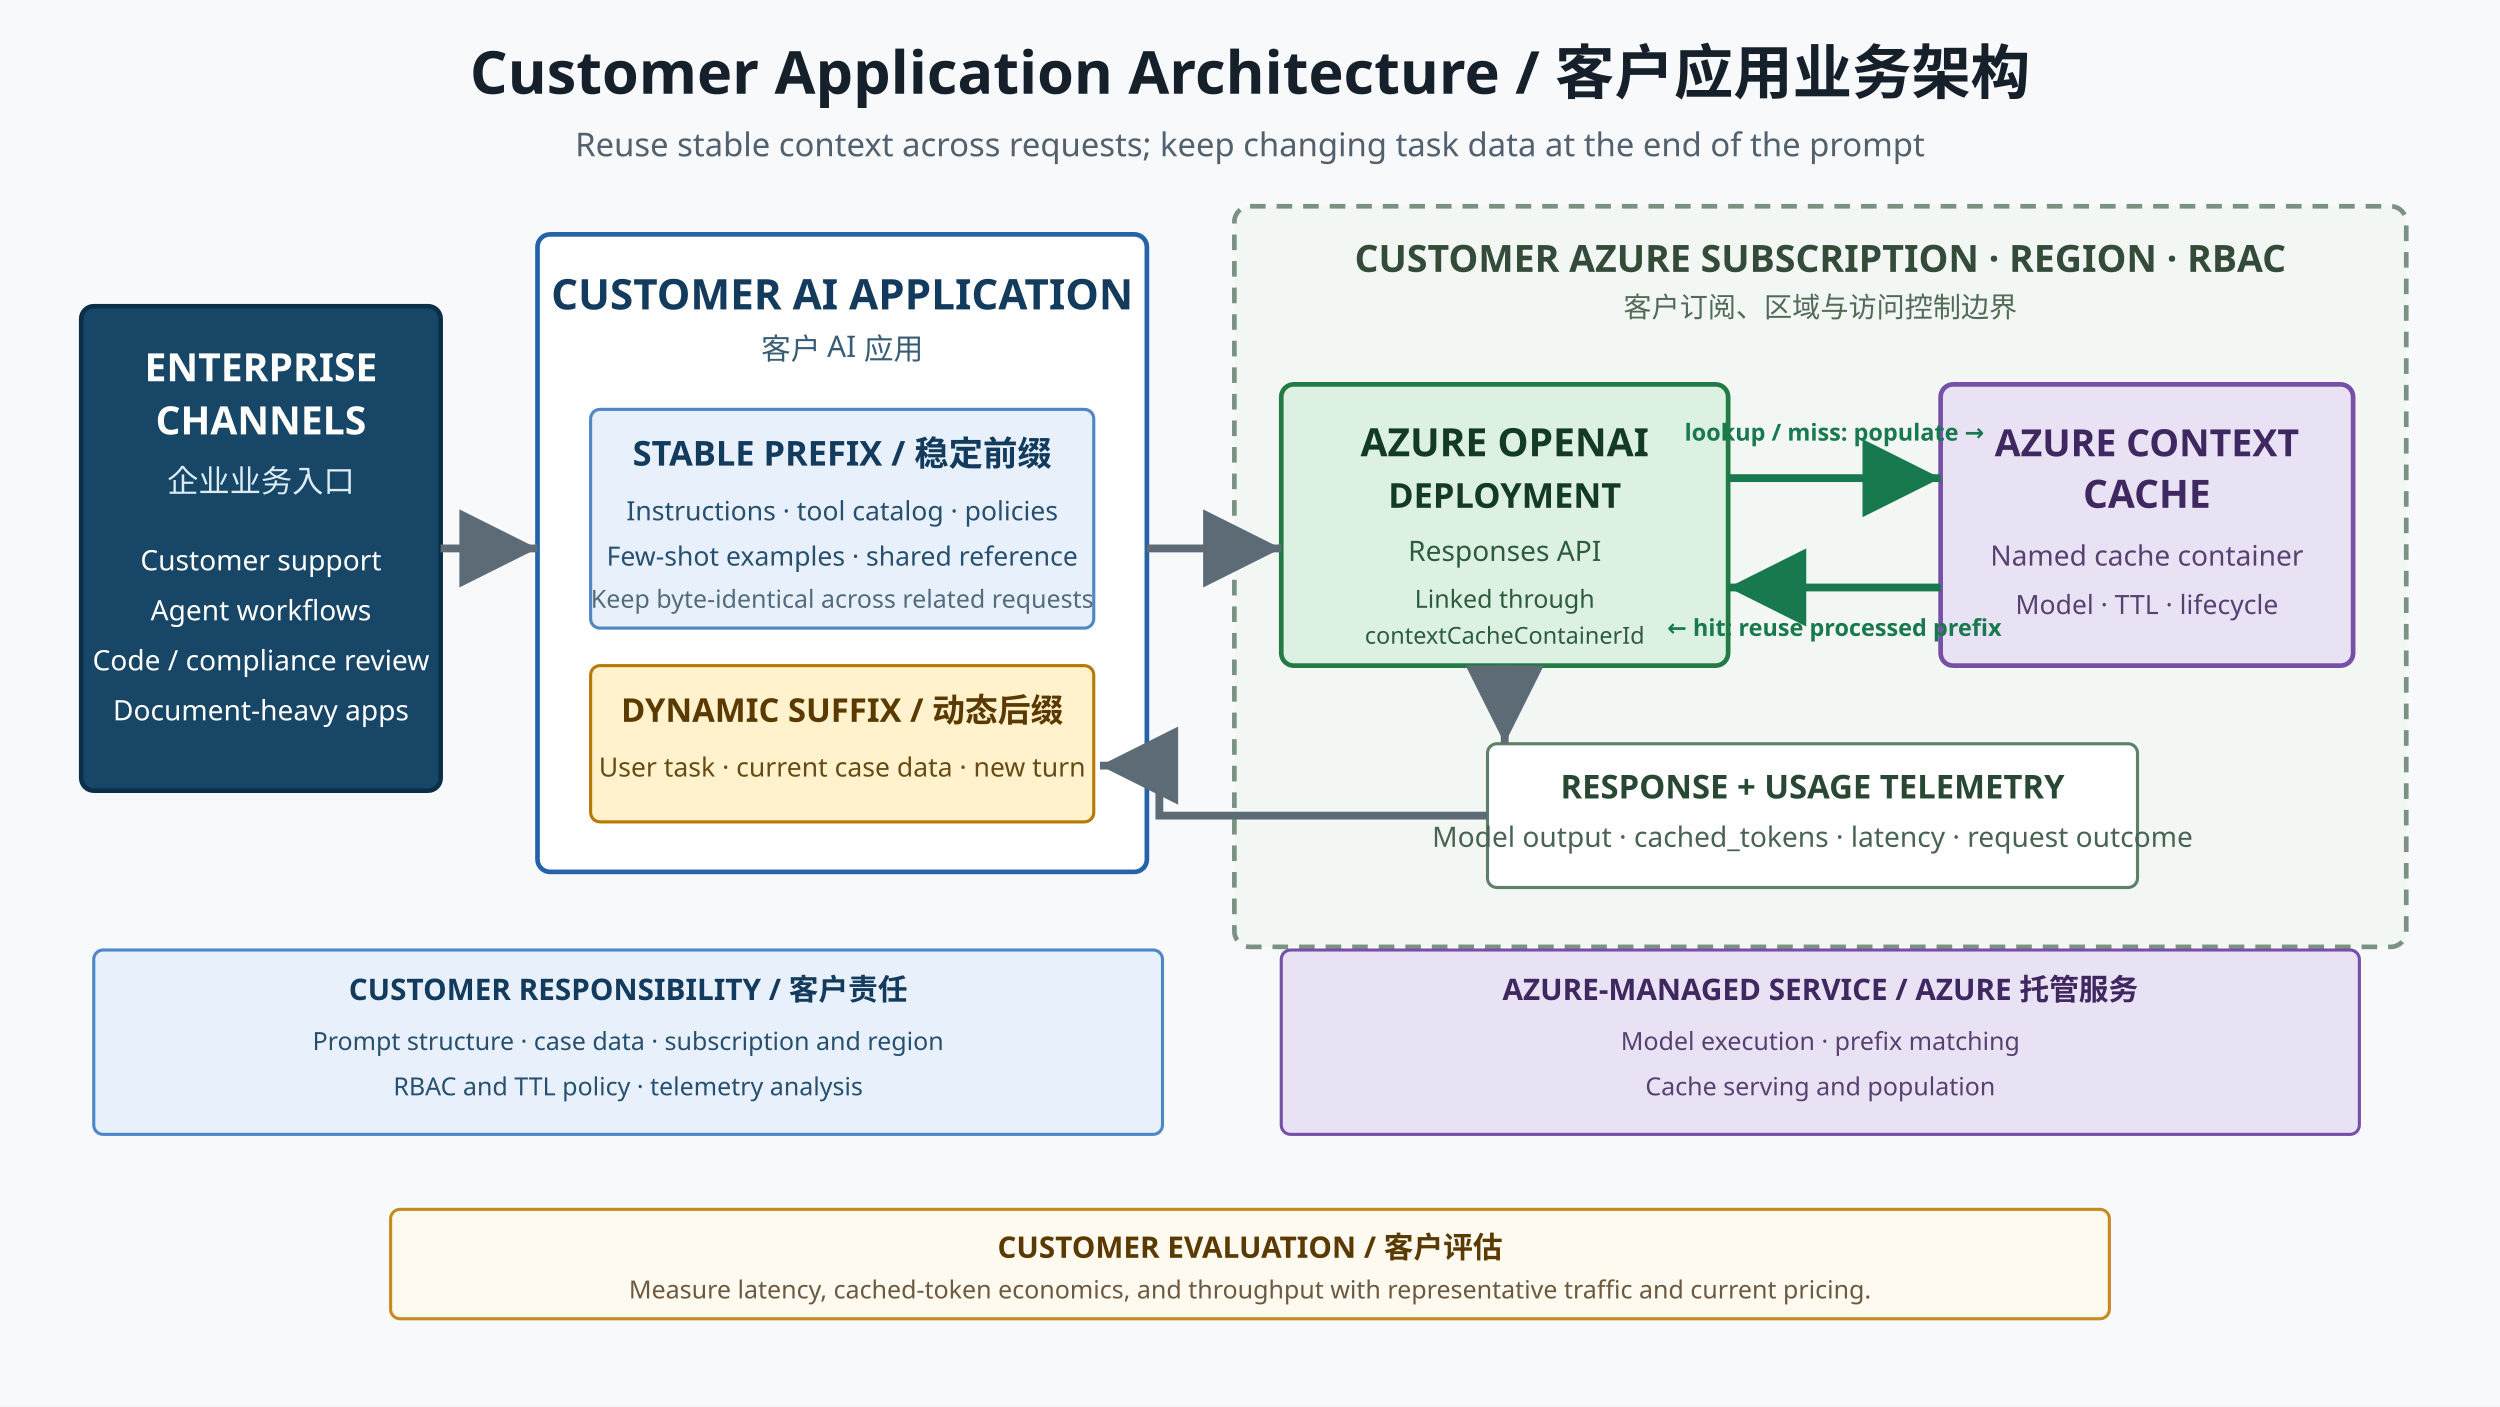
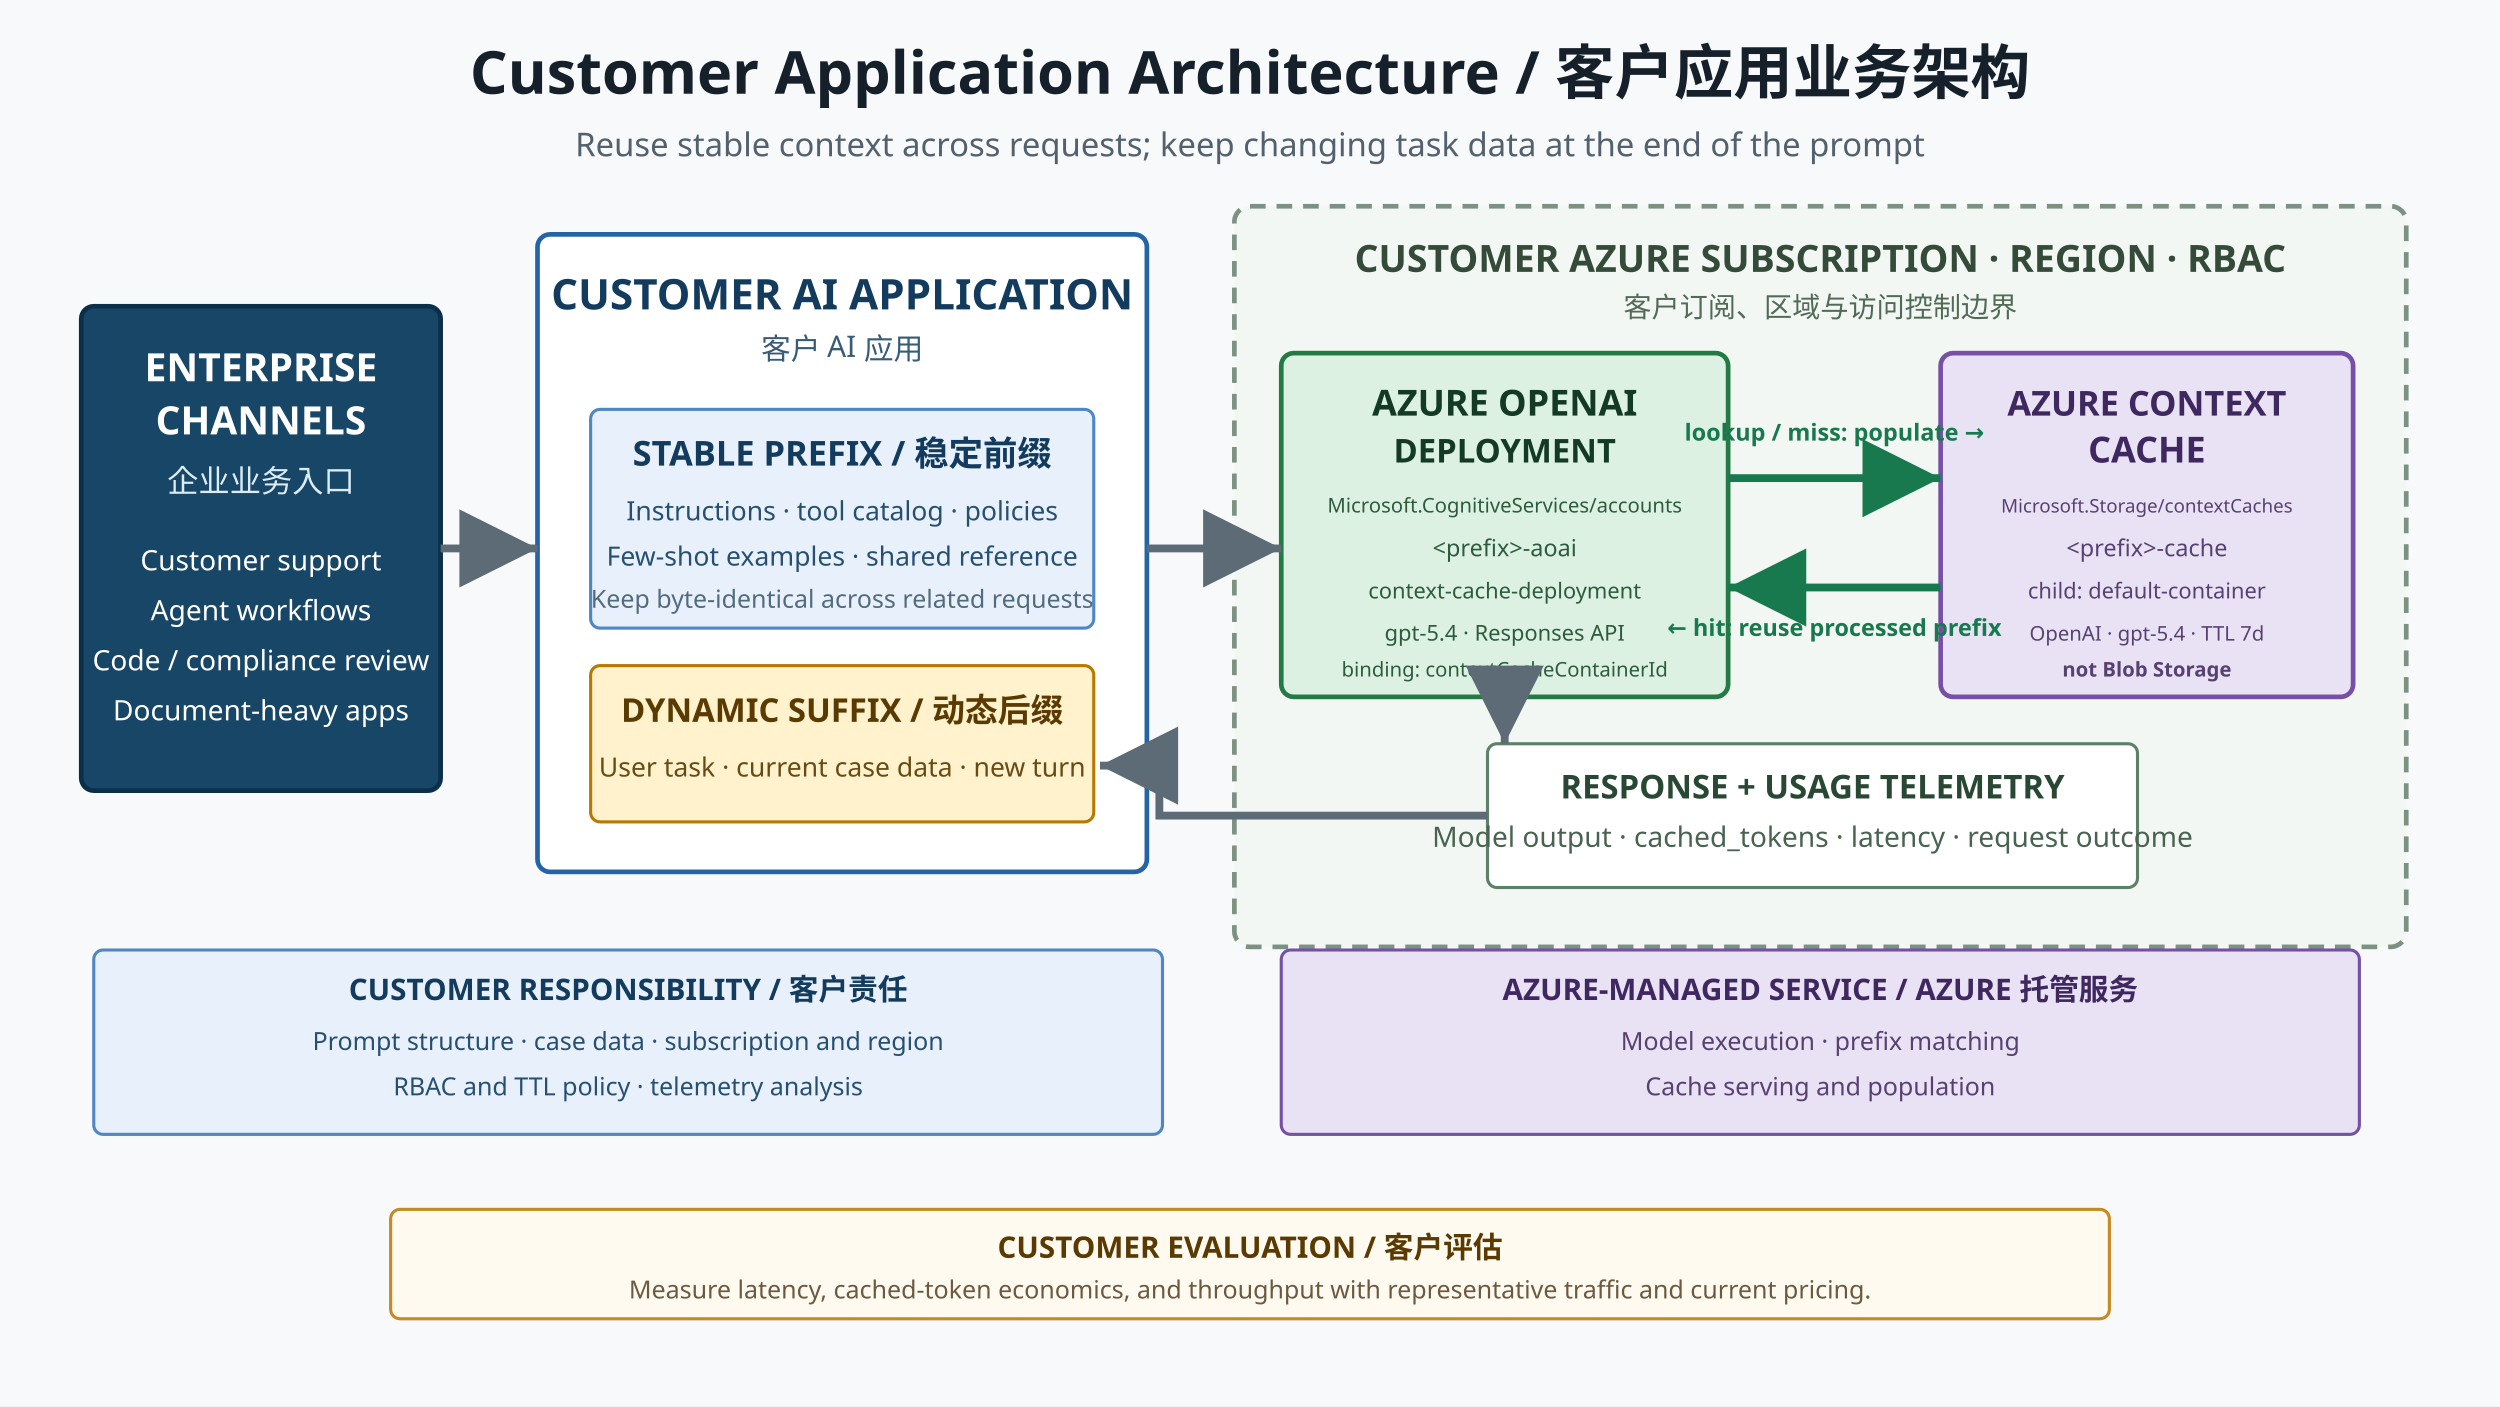
<svg xmlns="http://www.w3.org/2000/svg" width="1600" height="900" viewBox="0 0 1600 900" role="img" aria-labelledby="title desc">
  <defs>
    <marker id="arrow" markerWidth="12" markerHeight="12" refX="10" refY="5" orient="auto">
      <path d="M0 0 L10 5 L0 10 Z" fill="#5d6b76" />
    </marker>
    <marker id="arrowGreen" markerWidth="12" markerHeight="12" refX="10" refY="5" orient="auto">
      <path d="M0 0 L10 5 L0 10 Z" fill="#18794e" />
    </marker>
  </defs>
  <rect width="1600" height="900" fill="#f7f9fb" />
  <text x="800" y="60" text-anchor="middle" font-family="Segoe UI, Microsoft YaHei, sans-serif" font-size="38" font-weight="700" fill="#16202a">Customer Application Architecture / 客户应用业务架构</text>
  <text x="800" y="100" text-anchor="middle" font-family="Segoe UI, Microsoft YaHei, sans-serif" font-size="21" fill="#52616d">Reuse stable context across requests; keep changing task data at the end of the prompt</text>
  <rect x="52" y="196" width="230" height="310" rx="8" fill="#174666" stroke="#0b2f49" stroke-width="3" />
  <text x="167" y="244" text-anchor="middle" font-family="Segoe UI, Microsoft YaHei, sans-serif" font-size="25" font-weight="700" fill="#ffffff">ENTERPRISE</text>
  <text x="167" y="278" text-anchor="middle" font-family="Segoe UI, Microsoft YaHei, sans-serif" font-size="25" font-weight="700" fill="#ffffff">CHANNELS</text>
  <text x="167" y="315" text-anchor="middle" font-family="Segoe UI, Microsoft YaHei, sans-serif" font-size="20" fill="#dcecf5">企业业务入口</text>
  <text x="167" y="365" text-anchor="middle" font-family="Segoe UI, Microsoft YaHei, sans-serif" font-size="18" fill="#ffffff">Customer support</text>
  <text x="167" y="397" text-anchor="middle" font-family="Segoe UI, Microsoft YaHei, sans-serif" font-size="18" fill="#ffffff">Agent workflows</text>
  <text x="167" y="429" text-anchor="middle" font-family="Segoe UI, Microsoft YaHei, sans-serif" font-size="18" fill="#ffffff">Code / compliance review</text>
  <text x="167" y="461" text-anchor="middle" font-family="Segoe UI, Microsoft YaHei, sans-serif" font-size="18" fill="#ffffff">Document-heavy apps</text>
  <rect x="344" y="150" width="390" height="408" rx="8" fill="#ffffff" stroke="#2463a7" stroke-width="3" />
  <text x="539" y="198" text-anchor="middle" font-family="Segoe UI, Microsoft YaHei, sans-serif" font-size="27" font-weight="700" fill="#123b5d">CUSTOMER AI APPLICATION</text>
  <text x="539" y="230" text-anchor="middle" font-family="Segoe UI, Microsoft YaHei, sans-serif" font-size="19" fill="#395c76">客户 AI 应用</text>
  <rect x="378" y="262" width="322" height="140" rx="6" fill="#e8f1fb" stroke="#4f86c6" stroke-width="2" />
  <text x="539" y="298" text-anchor="middle" font-family="Segoe UI, Microsoft YaHei, sans-serif" font-size="22" font-weight="700" fill="#123b5d">STABLE PREFIX / 稳定前缀</text>
  <text x="539" y="333" text-anchor="middle" font-family="Segoe UI, Microsoft YaHei, sans-serif" font-size="17" fill="#274f70">Instructions · tool catalog · policies</text>
  <text x="539" y="362" text-anchor="middle" font-family="Segoe UI, Microsoft YaHei, sans-serif" font-size="17" fill="#274f70">Few-shot examples · shared reference</text>
  <text x="539" y="389" text-anchor="middle" font-family="Segoe UI, Microsoft YaHei, sans-serif" font-size="16" fill="#526b7e">Keep byte-identical across related requests</text>
  <rect x="378" y="426" width="322" height="100" rx="6" fill="#fff2cc" stroke="#b77900" stroke-width="2" />
  <text x="539" y="462" text-anchor="middle" font-family="Segoe UI, Microsoft YaHei, sans-serif" font-size="21" font-weight="700" fill="#5a3a00">DYNAMIC SUFFIX / 动态后缀</text>
  <text x="539" y="497" text-anchor="middle" font-family="Segoe UI, Microsoft YaHei, sans-serif" font-size="17" fill="#684b14">User task · current case data · new turn</text>
  <rect x="790" y="132" width="750" height="474" rx="10" fill="#f3f7f4" stroke="#7b9182" stroke-width="3" stroke-dasharray="10 7" />
  <text x="1165" y="174" text-anchor="middle" font-family="Segoe UI, Microsoft YaHei, sans-serif" font-size="24" font-weight="700" fill="#344b3a">CUSTOMER AZURE SUBSCRIPTION · REGION · RBAC</text>
  <text x="1165" y="203" text-anchor="middle" font-family="Segoe UI, Microsoft YaHei, sans-serif" font-size="18" fill="#526b58">客户订阅、区域与访问控制边界</text>
-   <rect x="820" y="246" width="286" height="180" rx="8" fill="#ddf1e3" stroke="#247a45" stroke-width="3" />
-   <text x="963" y="292" text-anchor="middle" font-family="Segoe UI, Microsoft YaHei, sans-serif" font-size="25" font-weight="700" fill="#123a24">AZURE OPENAI</text>
-   <text x="963" y="325" text-anchor="middle" font-family="Segoe UI, Microsoft YaHei, sans-serif" font-size="22" font-weight="700" fill="#123a24">DEPLOYMENT</text>
-   <text x="963" y="359" text-anchor="middle" font-family="Segoe UI, Microsoft YaHei, sans-serif" font-size="18" fill="#2c5c3d">Responses API</text>
-   <text x="963" y="389" text-anchor="middle" font-family="Segoe UI, Microsoft YaHei, sans-serif" font-size="16" fill="#2c5c3d">Linked through</text>
-   <text x="963" y="412" text-anchor="middle" font-family="Segoe UI, Microsoft YaHei, sans-serif" font-size="15" fill="#2c5c3d">contextCacheContainerId</text>
-   <rect x="1242" y="246" width="264" height="180" rx="8" fill="#e9e2f5" stroke="#7650a6" stroke-width="3" />
-   <text x="1374" y="292" text-anchor="middle" font-family="Segoe UI, Microsoft YaHei, sans-serif" font-size="24" font-weight="700" fill="#3f2760">AZURE CONTEXT</text>
-   <text x="1374" y="325" text-anchor="middle" font-family="Segoe UI, Microsoft YaHei, sans-serif" font-size="25" font-weight="700" fill="#3f2760">CACHE</text>
-   <text x="1374" y="362" text-anchor="middle" font-family="Segoe UI, Microsoft YaHei, sans-serif" font-size="18" fill="#574171">Named cache container</text>
-   <text x="1374" y="393" text-anchor="middle" font-family="Segoe UI, Microsoft YaHei, sans-serif" font-size="17" fill="#574171">Model · TTL · lifecycle</text>
+   <rect x="820" y="226" width="286" height="220" rx="8" fill="#ddf1e3" stroke="#247a45" stroke-width="3" />
+   <text x="963" y="266" text-anchor="middle" font-family="Segoe UI, Microsoft YaHei, sans-serif" font-size="23" font-weight="700" fill="#123a24">AZURE OPENAI</text>
+   <text x="963" y="296" text-anchor="middle" font-family="Segoe UI, Microsoft YaHei, sans-serif" font-size="21" font-weight="700" fill="#123a24">DEPLOYMENT</text>
+   <text x="963" y="328" text-anchor="middle" font-family="Segoe UI, Microsoft YaHei, sans-serif" font-size="13" fill="#2c5c3d">Microsoft.CognitiveServices/accounts</text>
+   <text x="963" y="356" text-anchor="middle" font-family="Segoe UI, Microsoft YaHei, sans-serif" font-size="15" fill="#2c5c3d">&lt;prefix&gt;-aoai</text>
+   <text x="963" y="383" text-anchor="middle" font-family="Segoe UI, Microsoft YaHei, sans-serif" font-size="14" fill="#2c5c3d">context-cache-deployment</text>
+   <text x="963" y="410" text-anchor="middle" font-family="Segoe UI, Microsoft YaHei, sans-serif" font-size="14" fill="#2c5c3d">gpt-5.4 · Responses API</text>
+   <text x="963" y="433" text-anchor="middle" font-family="Segoe UI, Microsoft YaHei, sans-serif" font-size="13" fill="#2c5c3d">binding: contextCacheContainerId</text>
+   <rect x="1242" y="226" width="264" height="220" rx="8" fill="#e9e2f5" stroke="#7650a6" stroke-width="3" />
+   <text x="1374" y="266" text-anchor="middle" font-family="Segoe UI, Microsoft YaHei, sans-serif" font-size="22" font-weight="700" fill="#3f2760">AZURE CONTEXT</text>
+   <text x="1374" y="296" text-anchor="middle" font-family="Segoe UI, Microsoft YaHei, sans-serif" font-size="23" font-weight="700" fill="#3f2760">CACHE</text>
+   <text x="1374" y="328" text-anchor="middle" font-family="Segoe UI, Microsoft YaHei, sans-serif" font-size="12" fill="#574171">Microsoft.Storage/contextCaches</text>
+   <text x="1374" y="356" text-anchor="middle" font-family="Segoe UI, Microsoft YaHei, sans-serif" font-size="15" fill="#574171">&lt;prefix&gt;-cache</text>
+   <text x="1374" y="383" text-anchor="middle" font-family="Segoe UI, Microsoft YaHei, sans-serif" font-size="14" fill="#574171">child: default-container</text>
+   <text x="1374" y="410" text-anchor="middle" font-family="Segoe UI, Microsoft YaHei, sans-serif" font-size="13" fill="#574171">OpenAI · gpt-5.4 · TTL 7d</text>
+   <text x="1374" y="433" text-anchor="middle" font-family="Segoe UI, Microsoft YaHei, sans-serif" font-size="13" font-weight="700" fill="#574171">not Blob Storage</text>
  <rect x="952" y="476" width="416" height="92" rx="6" fill="#ffffff" stroke="#5d8068" stroke-width="2" />
  <text x="1160" y="511" text-anchor="middle" font-family="Segoe UI, Microsoft YaHei, sans-serif" font-size="21" font-weight="700" fill="#294834">RESPONSE + USAGE TELEMETRY</text>
  <text x="1160" y="542" text-anchor="middle" font-family="Segoe UI, Microsoft YaHei, sans-serif" font-size="18" fill="#486351">Model output · cached_tokens · latency · request outcome</text>
  <g fill="none" stroke="#5d6b76" stroke-width="5" marker-end="url(#arrow)">
    <path d="M282 351 H344" />
    <path d="M734 351 H820" />
-     <path d="M963 426 V476" />
+     <path d="M963 446 V476" />
    <path d="M952 522 H742 V490 H704" />
  </g>
  <g fill="none" stroke="#18794e" stroke-width="5" marker-end="url(#arrowGreen)">
    <path d="M1106 306 H1242" />
    <path d="M1242 376 H1106" />
  </g>
  <text x="1174" y="282" text-anchor="middle" font-family="Segoe UI, Microsoft YaHei, sans-serif" font-size="15" font-weight="700" fill="#18794e">lookup / miss: populate →</text>
  <text x="1174" y="407" text-anchor="middle" font-family="Segoe UI, Microsoft YaHei, sans-serif" font-size="15" font-weight="700" fill="#18794e">← hit: reuse processed prefix</text>
  <rect x="60" y="608" width="684" height="118" rx="6" fill="#e8f1fb" stroke="#4f86c6" stroke-width="2" />
  <text x="402" y="640" text-anchor="middle" font-family="Segoe UI, Microsoft YaHei, sans-serif" font-size="19" font-weight="700" fill="#123b5d">CUSTOMER RESPONSIBILITY / 客户责任</text>
  <text x="402" y="672" text-anchor="middle" font-family="Segoe UI, Microsoft YaHei, sans-serif" font-size="16" fill="#274f70">Prompt structure · case data · subscription and region</text>
  <text x="402" y="701" text-anchor="middle" font-family="Segoe UI, Microsoft YaHei, sans-serif" font-size="16" fill="#274f70">RBAC and TTL policy · telemetry analysis</text>
  <rect x="820" y="608" width="690" height="118" rx="6" fill="#e9e2f5" stroke="#7650a6" stroke-width="2" />
  <text x="1165" y="640" text-anchor="middle" font-family="Segoe UI, Microsoft YaHei, sans-serif" font-size="19" font-weight="700" fill="#3f2760">AZURE-MANAGED SERVICE / AZURE 托管服务</text>
  <text x="1165" y="672" text-anchor="middle" font-family="Segoe UI, Microsoft YaHei, sans-serif" font-size="16" fill="#574171">Model execution · prefix matching</text>
  <text x="1165" y="701" text-anchor="middle" font-family="Segoe UI, Microsoft YaHei, sans-serif" font-size="16" fill="#574171">Cache serving and population</text>
  <rect x="250" y="774" width="1100" height="70" rx="6" fill="#fffaf0" stroke="#c58b22" stroke-width="2" />
  <text x="800" y="805" text-anchor="middle" font-family="Segoe UI, Microsoft YaHei, sans-serif" font-size="19" font-weight="700" fill="#5a3a00">CUSTOMER EVALUATION / 客户评估</text>
  <text x="800" y="831" text-anchor="middle" font-family="Segoe UI, Microsoft YaHei, sans-serif" font-size="16" fill="#6c5940">Measure latency, cached-token economics, and throughput with representative traffic and current pricing.</text>
</svg>
